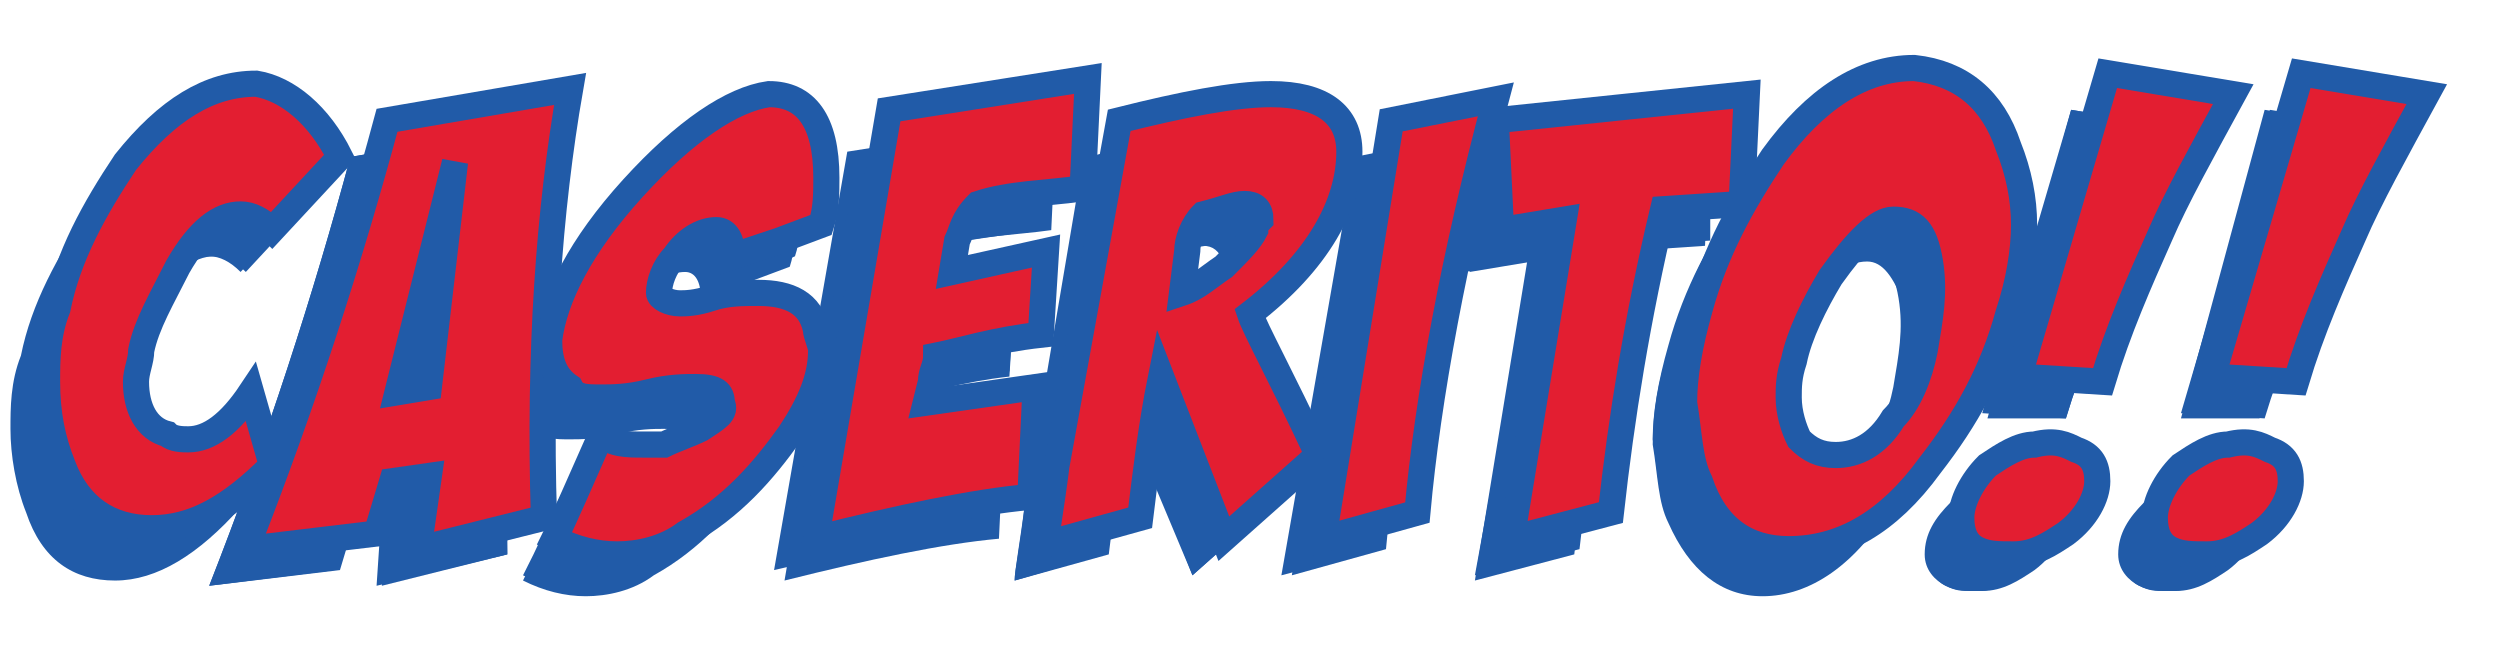
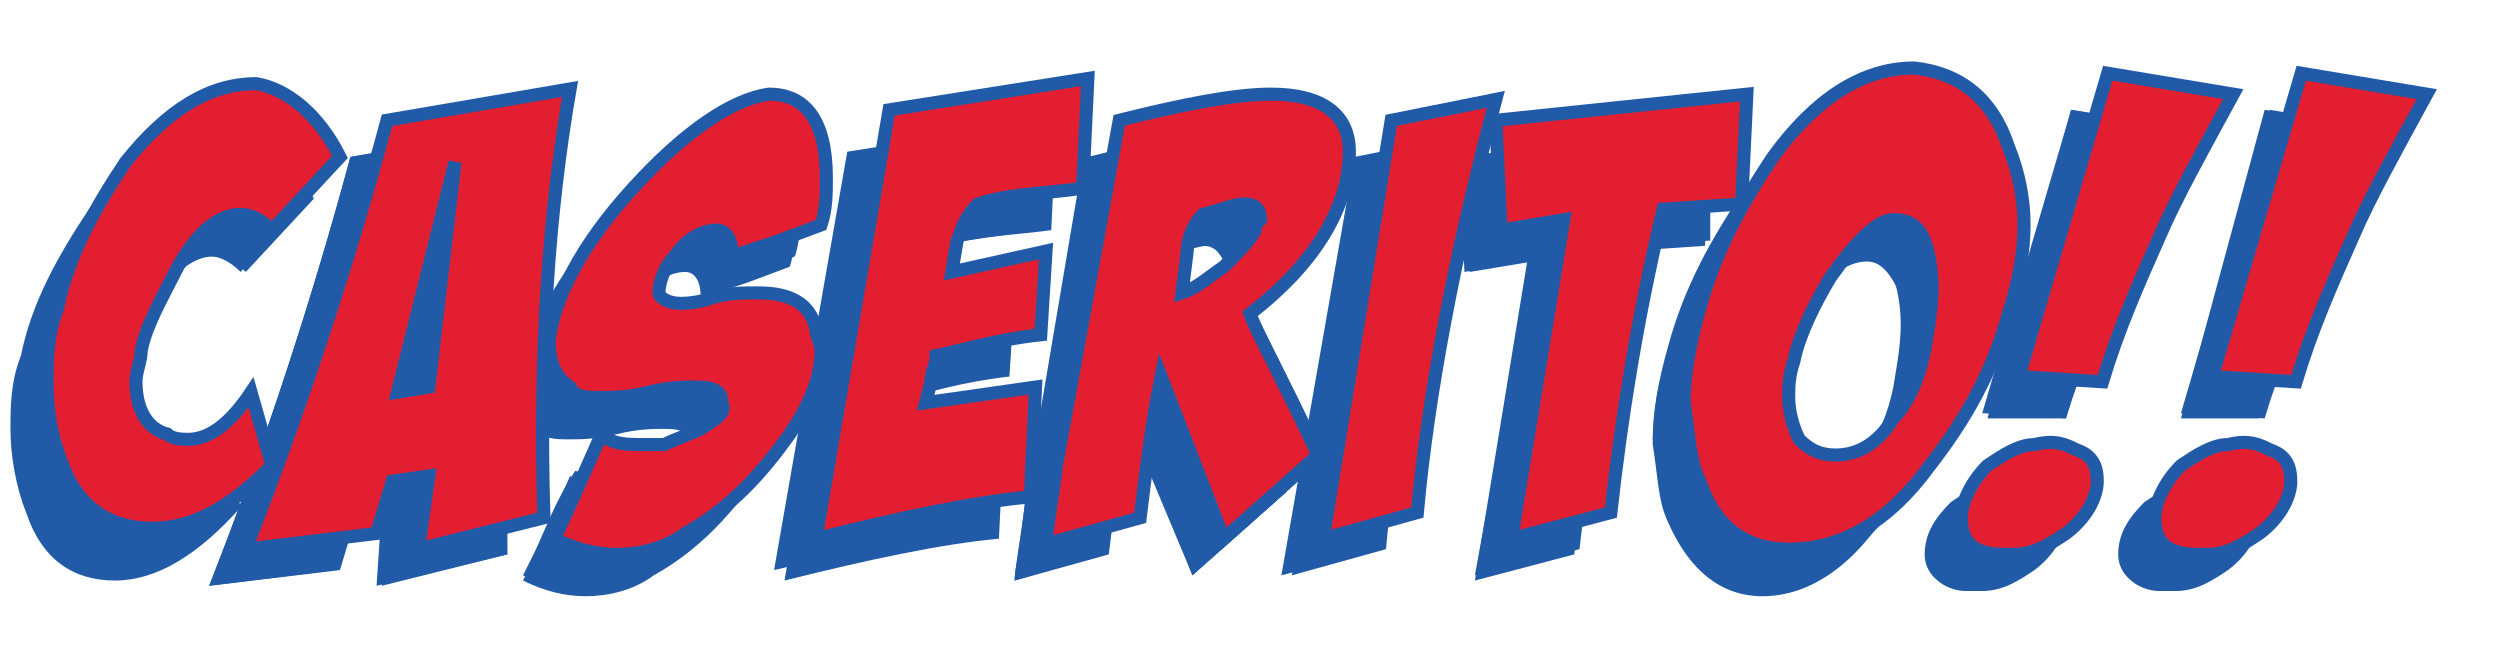
<svg xmlns="http://www.w3.org/2000/svg" viewBox="108.3 245.2 47.8 12.8">
  <path fill="#215BA8" d="M110.5,256.3c-0.8,0-1.4-0.4-1.7-1.3c-0.2-0.5-0.3-1.1-0.3-1.6c0-0.4,0-0.9,0.2-1.4c0.2-1,0.7-1.9,1.3-2.8 c0.8-1,1.6-1.5,2.5-1.5c0.8,0,1.4,0.4,1.8,1.3l-1.3,1.4c-0.2-0.2-0.4-0.3-0.6-0.3c-0.4,0-0.8,0.3-1.2,1c-0.3,0.6-0.6,1.1-0.7,1.6 c0,0.2-0.1,0.4-0.1,0.6c0,0.5,0.2,0.8,0.5,1c0.1,0.1,0.3,0.1,0.4,0.1c0.4,0,0.8-0.3,1.2-0.9l0.4,1.4 C112.1,255.8,111.3,256.3,110.5,256.3z" />
  <path fill="#215BA8" d="M114.2,249l-1.3,1.4c-0.2-0.2-0.4-0.3-0.6-0.3c-0.4,0-0.8,0.3-1.2,1c-0.3,0.6-0.6,1.1-0.7,1.6 c0,0.2-0.1,0.4-0.1,0.6c0,0.5,0.2,0.9,0.6,1c0.1,0.1,0.3,0.1,0.4,0.1c0.4,0,0.8-0.3,1.2-0.9l0.4,1.4c-0.8,0.8-1.5,1.2-2.3,1.2 c-0.8,0-1.4-0.4-1.7-1.2c-0.2-0.5-0.3-1-0.3-1.6c0-0.4,0-0.9,0.2-1.4c0.2-1,0.7-1.9,1.3-2.8c0.8-1,1.6-1.5,2.5-1.5 C113.2,247.7,113.8,248.1,114.2,249z" />
  <path fill="#215BA8" d="M112.3,256.4c1.1-2.8,2-5.6,2.7-8.2l3.5-0.6c-0.4,2.3-0.5,5-0.5,8.2l-2.5,0.6l0.1-1.5l-0.7,0.2l-0.2,1 L112.3,256.4L112.3,256.4z M115.3,253.5l0.5-0.1l0.4-3.9L115.3,253.5z" />
  <path fill="#215BA8" d="M112.3,256.4c1.1-2.8,2-5.6,2.7-8.2l3.5-0.6c-0.4,2.3-0.6,5-0.5,8.2l-2.4,0.6l0.2-1.4l-0.7,0.1l-0.3,1 L112.3,256.4z M115.9,253.4l0.5-4.3h0l-1.1,4.4L115.9,253.4z" />
  <path fill="#215BA8" d="M119.5,256.5c-0.4,0-0.8-0.1-1.2-0.3l0.2-0.4c0.2-0.4,0.4-1,0.8-1.6c0.3,0.1,0.5,0.2,0.8,0.2 c0.1,0,0.3,0,0.4,0c0.2-0.1,0.4-0.1,0.7-0.3c0.3-0.2,0.4-0.3,0.4-0.5c0-0.1,0-0.1,0-0.2c-0.1-0.1-0.2-0.1-0.4-0.1 c-0.2,0-0.5,0-0.9,0.1c-0.4,0.1-0.7,0.1-0.9,0.1c-0.3,0-0.5-0.1-0.7-0.2c-0.3-0.2-0.4-0.5-0.4-1c0.1-0.8,0.6-1.8,1.6-2.9 c1-1.1,1.9-1.7,2.6-1.8c0,0,0,0,0,0c0.7,0,1.1,0.5,1.1,1.6c0,0.3,0,0.6-0.1,0.9l-0.9,0.4l-0.9,0.3c0-0.4-0.1-0.5-0.3-0.5 c-0.3,0-0.5,0.2-0.8,0.5c-0.2,0.2-0.3,0.5-0.3,0.7c0,0.1,0.2,0.2,0.4,0.2c0.1,0,0.3,0,0.6-0.1c0.3-0.1,0.6-0.1,0.9-0.1 c0.7,0,1,0.2,1.1,0.7c0,0.2,0.1,0.3,0.1,0.4c0,0.5-0.2,1-0.6,1.6c-0.5,0.7-1.1,1.4-2,1.9C120.4,256.4,120,256.5,119.5,256.5z" />
  <path fill="#215BA8" d="M122.6,250.6l-0.9,0.3c0-0.3-0.1-0.5-0.3-0.5c-0.3,0-0.6,0.2-0.8,0.5c-0.2,0.2-0.3,0.5-0.3,0.7 c0,0.1,0.2,0.2,0.4,0.2c0.1,0,0.3,0,0.6-0.1c0.3-0.1,0.6-0.1,0.9-0.1c0.6,0,1,0.2,1.1,0.7c0,0.1,0.1,0.3,0.1,0.4 c0,0.5-0.2,1-0.6,1.6c-0.5,0.7-1.1,1.4-2,1.9c-0.4,0.3-0.9,0.4-1.3,0.4c-0.4,0-0.8-0.1-1.2-0.3c0.2-0.4,0.5-1.1,0.9-2 c0.2,0.2,0.5,0.2,0.8,0.2c0.1,0,0.3,0,0.4,0c0.2-0.1,0.5-0.2,0.7-0.3c0.3-0.2,0.5-0.3,0.4-0.5c0-0.2-0.1-0.3-0.5-0.3 c-0.2,0-0.5,0-0.9,0.1s-0.7,0.1-0.9,0.1c-0.3,0-0.5,0-0.6-0.2c-0.3-0.2-0.4-0.5-0.4-0.9c0.1-0.8,0.6-1.8,1.6-2.9 c1-1.1,1.9-1.7,2.6-1.8c0.7,0,1.1,0.5,1.1,1.6c0,0.3,0,0.6-0.1,0.9L122.6,250.6z" />
  <path fill="#215BA8" d="M124.5,248.1l3.8-0.6l-0.1,2.1c-0.8,0.1-1.4,0.2-2.1,0.3c0,0.2-0.1,0.4-0.1,0.6l-0.1,0.6l1.8-0.4l-0.1,1.6 c-0.9,0.2-1.6,0.3-2.1,0.4c0,0.1,0,0.3-0.1,0.4l-0.1,0.4l2.1-0.3l-0.1,2.1c-1.1,0.1-2.5,0.4-4.2,0.8l0,0L124.5,248.1z" />
  <path fill="#215BA8" d="M126,250.6l-0.1,0.6l1.8-0.4l-0.1,1.6c-0.9,0.1-1.5,0.3-2,0.4c0,0.2-0.1,0.3-0.1,0.5l-0.1,0.4l2.1-0.3 l-0.1,2.1c-1.1,0.1-2.5,0.4-4.1,0.8l1.4-8.2l3.8-0.6l-0.1,2.1c-0.7,0.1-1.4,0.1-2,0.3C126.1,250.2,126,250.4,126,250.6z" />
  <path fill="#215BA8" d="M127.7,256.3c0-0.2,0.1-0.6,0.2-1.5l1.1-6.5c1.2-0.4,2.2-0.6,2.9-0.6c0.6,0,1,0.1,1.3,0.4 c0.2,0.2,0.3,0.4,0.3,0.7c0,1-0.7,2.1-1.9,3.1c0.1,0.2,0.5,1.1,1.3,2.7l-1.8,1.6l-1.3-3.1c-0.1,1-0.3,1.9-0.4,2.7L127.7,256.3 L127.7,256.3z M131.3,249.9c-0.2,0-0.4,0.1-0.7,0.2c-0.1,0.2-0.1,0.5-0.2,0.8l-0.1,0.8c0.2-0.2,0.5-0.3,0.7-0.6 c0.3-0.3,0.5-0.5,0.6-0.7c0-0.1,0-0.1,0.1-0.2C131.6,250,131.5,249.9,131.3,249.9z" />
  <path fill="#215BA8" d="M129.1,248.2c1.2-0.3,2.2-0.5,2.9-0.5c1,0,1.5,0.4,1.5,1.1c0,1-0.6,2.1-1.9,3.1c0.1,0.3,0.6,1.2,1.3,2.7 l-1.8,1.6l-1.2-3.1c-0.2,1-0.3,1.9-0.4,2.7l-1.8,0.5c0-0.2,0.1-0.7,0.2-1.5L129.1,248.2z M130.3,250.8l-0.1,0.8 c0.3-0.1,0.5-0.3,0.8-0.5c0.3-0.3,0.5-0.5,0.6-0.7c0-0.1,0-0.1,0.1-0.2c0-0.2-0.1-0.3-0.3-0.3c-0.2,0-0.4,0.1-0.8,0.2 C130.5,250.3,130.4,250.5,130.3,250.8z" />
  <path fill="#215BA8" d="M134.2,248.2l2-0.4c-0.7,3.1-1.3,5.7-1.5,7.9l-1.9,0.5L134.2,248.2z" />
  <path fill="#215BA8" d="M134.3,248.2l2-0.4c-0.8,3-1.3,5.7-1.5,7.9l-1.8,0.5L134.3,248.2z" />
  <path fill="#215BA8" d="M137.6,250.2l-0.6,0.1l-0.6,0.1l-0.2-2.2l4.8-0.6l0,2.2l-1.5,0.1c-0.5,2.1-0.8,4-1,5.8l-2,0.5L137.6,250.2z" />
  <path fill="#215BA8" d="M141,247.8l-0.1,2.1l-1.5,0.1c-0.5,2.1-0.8,4-1,5.8l-1.9,0.5l1-6.1l-0.6,0.1l-0.6,0.1l-0.1-2.1L141,247.8z" />
  <path fill="#215BA8" d="M142,256.6c-0.8,0-1.4-0.5-1.8-1.4c-0.2-0.4-0.2-0.9-0.3-1.5c0-0.6,0.1-1.2,0.3-1.8c0.3-1.1,0.7-2,1.4-2.9 c0.8-1.1,1.8-1.7,2.7-1.7c0.8,0,1.4,0.4,1.7,1.4c0.2,0.5,0.3,1,0.3,1.5c0,0.5-0.1,1.1-0.3,1.7c-0.3,1.1-0.8,2-1.5,2.9 C143.8,256,142.9,256.6,142,256.6z M144,250.2c-0.4,0-0.8,0.3-1.2,1c-0.4,0.6-0.6,1.1-0.7,1.6c-0.1,0.3-0.1,0.5-0.1,0.7 c0,0.3,0.1,0.6,0.2,0.8c0.2,0.2,0.4,0.3,0.7,0.3c0.4,0,0.8-0.2,1.1-0.7c0.3-0.4,0.5-0.8,0.6-1.2c0.1-0.6,0.2-1.1,0.1-1.7 C144.5,250.5,144.3,250.2,144,250.2z" />
  <path fill="#215BA8" d="M146.1,248.7c0.2,0.5,0.3,1,0.3,1.5c0,0.5-0.1,1.1-0.3,1.7c-0.3,1.1-0.8,2-1.5,2.9c-0.8,1.1-1.7,1.6-2.7,1.6 c-0.8,0-1.4-0.4-1.7-1.3c-0.2-0.4-0.2-0.9-0.3-1.5c0-0.5,0.1-1.1,0.3-1.8c0.3-1.1,0.8-2,1.4-2.9c0.8-1.1,1.7-1.7,2.7-1.7 C145.2,247.4,145.7,247.8,146.1,248.7z M142.7,251.2c-0.3,0.5-0.6,1.1-0.7,1.6c-0.1,0.3-0.1,0.5-0.1,0.7c0,0.3,0.1,0.6,0.2,0.8 c0.2,0.2,0.4,0.3,0.7,0.3c0.4,0,0.8-0.2,1.1-0.7c0.3-0.3,0.5-0.8,0.6-1.3c0.1-0.6,0.2-1.1,0.1-1.7c-0.1-0.6-0.3-0.8-0.7-0.8 C143.5,250.2,143.1,250.5,142.7,251.2z" />
  <path fill="#215BA8" d="M146,256.5c-0.2,0-0.3,0-0.5-0.1c-0.2-0.1-0.4-0.3-0.4-0.6c0-0.4,0.2-0.7,0.5-1c0.3-0.2,0.6-0.4,1-0.4 c0.1,0,0.1,0,0.2,0c0.2,0,0.4,0,0.5,0.1c0.3,0.1,0.4,0.3,0.4,0.6c0,0.4-0.2,0.7-0.6,1c-0.3,0.2-0.6,0.4-1,0.4 C146.1,256.5,146.1,256.5,146,256.5z M146.3,253.2l1.6-5.9l2.4,0.4c-0.7,1.3-1.1,2.2-1.4,2.7c-0.4,0.9-0.8,1.8-1.1,2.8l0,0 L146.3,253.2z" />
  <path fill="#215BA8" d="M147.4,254.5c0.3,0.1,0.4,0.3,0.4,0.6c0,0.3-0.2,0.7-0.6,1c-0.3,0.2-0.6,0.4-1,0.4c-0.3,0-0.5,0-0.7-0.1 c-0.2-0.1-0.3-0.3-0.3-0.6c0-0.3,0.2-0.7,0.5-1c0.3-0.2,0.6-0.4,0.9-0.4C146.9,254.4,147.2,254.4,147.4,254.5z M147.9,247.3 l2.4,0.4c-0.6,1.1-1.1,2-1.4,2.7c-0.4,0.9-0.8,1.8-1.1,2.8l-1.6-0.1L147.9,247.3z" />
  <path fill="#215BA8" d="M149.7,256.5c-0.2,0-0.3,0-0.5-0.1c-0.2-0.1-0.4-0.3-0.4-0.6c0-0.4,0.2-0.7,0.5-1c0.3-0.2,0.6-0.4,1-0.4 c0.1,0,0.1,0,0.2,0c0.2,0,0.4,0,0.5,0.1c0.3,0.1,0.4,0.3,0.4,0.6c0,0.4-0.2,0.7-0.6,1c-0.3,0.2-0.6,0.4-1,0.4 C149.9,256.5,149.8,256.5,149.7,256.5z M150,253.2l1.6-5.9l2.4,0.4c-0.7,1.3-1.1,2.2-1.4,2.7c-0.4,0.9-0.8,1.9-1.1,2.8l0,0 L150,253.2z" />
  <path fill="#215BA8" d="M151.1,254.5c0.3,0.1,0.4,0.3,0.4,0.6c0,0.3-0.2,0.7-0.6,1c-0.3,0.2-0.6,0.4-1,0.4c-0.3,0-0.5,0-0.7-0.1 c-0.2-0.1-0.3-0.3-0.3-0.6c0-0.3,0.2-0.7,0.5-1c0.3-0.2,0.6-0.4,0.9-0.4C150.6,254.4,150.9,254.4,151.1,254.5z M151.7,247.3 l2.4,0.4c-0.6,1.1-1.1,2-1.4,2.7c-0.4,0.9-0.8,1.8-1.1,2.8l-1.6-0.1L151.7,247.3z" />
-   <path fill="#E31E31" stroke="#215BA8" stroke-width="0.5" stroke-miterlimit="10" d="M114.8,248.2l-1.3,1.4c-0.2-0.2-0.4-0.3-0.6-0.3c-0.4,0-0.8,0.3-1.2,1c-0.3,0.6-0.6,1.1-0.7,1.6 c0,0.2-0.1,0.4-0.1,0.6c0,0.5,0.2,0.9,0.6,1c0.1,0.1,0.3,0.1,0.4,0.1c0.4,0,0.8-0.3,1.2-0.9l0.4,1.4c-0.8,0.8-1.5,1.2-2.3,1.2 c-0.8,0-1.4-0.4-1.7-1.2c-0.2-0.5-0.3-1-0.3-1.6c0-0.4,0-0.9,0.2-1.4c0.2-1,0.7-1.9,1.3-2.8c0.8-1,1.6-1.5,2.5-1.5 C113.8,246.9,114.4,247.4,114.8,248.2z" />
-   <path fill="#E31E31" stroke="#215BA8" stroke-width="0.5" stroke-miterlimit="10" d="M113,255.7c1.1-2.8,2-5.6,2.7-8.2l3.5-0.6c-0.4,2.3-0.6,5-0.5,8.2l-2.4,0.6l0.2-1.4l-0.7,0.1l-0.3,1L113,255.7 z M116.5,252.6l0.5-4.3h0l-1.1,4.4L116.5,252.6z" />
-   <path fill="#E31E31" stroke="#215BA8" stroke-width="0.5" stroke-miterlimit="10" d="M123.2,249.8l-0.9,0.3c0-0.3-0.1-0.5-0.3-0.5c-0.3,0-0.6,0.2-0.8,0.5c-0.2,0.2-0.3,0.5-0.3,0.7 c0,0.1,0.2,0.2,0.4,0.2c0.1,0,0.3,0,0.6-0.1c0.3-0.1,0.6-0.1,0.9-0.1c0.6,0,1,0.2,1.1,0.7c0,0.1,0.1,0.3,0.1,0.4 c0,0.5-0.2,1-0.6,1.6c-0.5,0.7-1.1,1.4-2,1.9c-0.4,0.3-0.9,0.4-1.3,0.4c-0.4,0-0.8-0.1-1.2-0.3c0.2-0.4,0.5-1.1,0.9-2 c0.2,0.2,0.5,0.2,0.8,0.2c0.1,0,0.3,0,0.4,0c0.2-0.1,0.5-0.2,0.7-0.3c0.3-0.2,0.5-0.3,0.4-0.5c0-0.2-0.1-0.3-0.5-0.3 c-0.2,0-0.5,0-0.9,0.1s-0.7,0.1-0.9,0.1c-0.3,0-0.5,0-0.6-0.2c-0.3-0.2-0.4-0.5-0.4-0.9c0.1-0.8,0.6-1.8,1.6-2.9 c1-1.1,1.9-1.7,2.6-1.8c0.7,0,1.1,0.5,1.1,1.6c0,0.3,0,0.6-0.1,0.9L123.2,249.8z" />
-   <path fill="#E31E31" stroke="#215BA8" stroke-width="0.5" stroke-miterlimit="10" d="M126.6,249.8l-0.1,0.6l1.8-0.4l-0.1,1.6c-0.9,0.1-1.5,0.3-2,0.4c0,0.2-0.1,0.3-0.1,0.5l-0.1,0.4l2.1-0.3 l-0.1,2.1c-1.1,0.1-2.5,0.4-4.1,0.8l1.4-8.2l3.8-0.6l-0.1,2.1c-0.7,0.1-1.4,0.1-2,0.3C126.7,249.4,126.7,249.6,126.6,249.8z" />
-   <path fill="#E31E31" stroke="#215BA8" stroke-width="0.5" stroke-miterlimit="10" d="M129.7,247.5c1.2-0.3,2.2-0.5,2.9-0.5c1,0,1.5,0.4,1.5,1.1c0,1-0.6,2.1-1.9,3.1c0.1,0.3,0.6,1.2,1.3,2.7 l-1.8,1.6l-1.2-3.1c-0.2,1-0.3,1.9-0.4,2.7l-1.8,0.5c0-0.2,0.1-0.7,0.2-1.5L129.7,247.5z M131,250l-0.1,0.8 c0.3-0.1,0.5-0.3,0.8-0.5c0.3-0.3,0.5-0.5,0.6-0.7c0-0.1,0-0.1,0.1-0.2c0-0.2-0.1-0.3-0.3-0.3c-0.2,0-0.4,0.1-0.8,0.2 C131.1,249.5,131,249.8,131,250z" />
-   <path fill="#E31E31" stroke="#215BA8" stroke-width="0.5" stroke-miterlimit="10" d="M134.9,247.5l2-0.4c-0.8,3-1.3,5.7-1.5,7.9l-1.8,0.5L134.9,247.5z" />
-   <path fill="#E31E31" stroke="#215BA8" stroke-width="0.5" stroke-miterlimit="10" d="M141.7,247l-0.1,2.1l-1.5,0.1c-0.5,2.1-0.8,4-1,5.8l-1.9,0.5l1-6.1l-0.6,0.1l-0.6,0.1l-0.1-2.1L141.7,247z" />
-   <path fill="#E31E31" stroke="#215BA8" stroke-width="0.5" stroke-miterlimit="10" d="M146.7,248c0.2,0.5,0.3,1,0.3,1.5c0,0.5-0.1,1.1-0.3,1.7c-0.3,1.1-0.8,2-1.5,2.9c-0.8,1.1-1.7,1.6-2.7,1.6 c-0.8,0-1.4-0.4-1.7-1.3c-0.2-0.4-0.2-0.9-0.3-1.5c0-0.5,0.1-1.1,0.3-1.8c0.3-1.1,0.8-2,1.4-2.9c0.8-1.1,1.7-1.7,2.7-1.7 C145.8,246.6,146.4,247.1,146.7,248z M143.3,250.5c-0.3,0.5-0.6,1.1-0.7,1.6c-0.1,0.3-0.1,0.5-0.1,0.7c0,0.3,0.1,0.6,0.2,0.8 c0.2,0.2,0.4,0.3,0.7,0.3c0.4,0,0.8-0.2,1.1-0.7c0.3-0.3,0.5-0.8,0.6-1.3c0.1-0.6,0.2-1.1,0.1-1.7c-0.1-0.6-0.3-0.8-0.7-0.8 C144.2,249.4,143.8,249.8,143.3,250.5z" />
-   <path fill="#E31E31" stroke="#215BA8" stroke-width="0.5" stroke-miterlimit="10" d="M148,253.8c0.3,0.1,0.4,0.3,0.4,0.6c0,0.3-0.2,0.7-0.6,1c-0.3,0.2-0.6,0.4-1,0.4c-0.3,0-0.5,0-0.7-0.1 c-0.2-0.1-0.3-0.3-0.3-0.6c0-0.3,0.2-0.7,0.5-1c0.3-0.2,0.6-0.4,0.9-0.4C147.6,253.6,147.8,253.7,148,253.8z M148.6,246.6l2.4,0.4 c-0.6,1.1-1.1,2-1.4,2.7c-0.4,0.9-0.8,1.8-1.1,2.8l-1.6-0.1L148.6,246.6z" />
-   <path fill="#E31E31" stroke="#215BA8" stroke-width="0.5" stroke-miterlimit="10" d="M151.7,253.8c0.3,0.1,0.4,0.3,0.4,0.6c0,0.3-0.2,0.7-0.6,1c-0.3,0.2-0.6,0.4-1,0.4c-0.3,0-0.5,0-0.7-0.1 c-0.2-0.1-0.3-0.3-0.3-0.6c0-0.3,0.2-0.7,0.5-1c0.3-0.2,0.6-0.4,0.9-0.4C151.3,253.6,151.5,253.7,151.7,253.8z M152.3,246.6 l2.4,0.4c-0.6,1.1-1.1,2-1.4,2.7c-0.4,0.9-0.8,1.8-1.1,2.8l-1.6-0.1L152.3,246.6z" />
+   <path fill="#E31E31" stroke="#215BA8" stroke-width="0.25" stroke-miterlimit="10" d="M114.8,248.2l-1.3,1.4c-0.2-0.2-0.4-0.3-0.6-0.3c-0.4,0-0.8,0.3-1.2,1c-0.3,0.6-0.6,1.1-0.7,1.6 c0,0.2-0.1,0.4-0.1,0.6c0,0.5,0.2,0.9,0.6,1c0.1,0.1,0.3,0.1,0.4,0.1c0.4,0,0.8-0.3,1.2-0.9l0.4,1.4c-0.8,0.8-1.5,1.2-2.3,1.2 c-0.8,0-1.4-0.4-1.7-1.2c-0.2-0.5-0.3-1-0.3-1.6c0-0.4,0-0.9,0.2-1.4c0.2-1,0.7-1.9,1.3-2.8c0.8-1,1.6-1.5,2.5-1.5 C113.8,246.9,114.4,247.4,114.8,248.2z" />
+   <path fill="#E31E31" stroke="#215BA8" stroke-width="0.25" stroke-miterlimit="10" d="M113,255.7c1.1-2.8,2-5.6,2.7-8.2l3.5-0.6c-0.4,2.3-0.6,5-0.5,8.2l-2.4,0.6l0.2-1.4l-0.7,0.1l-0.3,1L113,255.7 z M116.5,252.6l0.5-4.3h0l-1.1,4.4L116.5,252.6z" />
+   <path fill="#E31E31" stroke="#215BA8" stroke-width="0.25" stroke-miterlimit="10" d="M123.2,249.8l-0.9,0.3c0-0.3-0.1-0.5-0.3-0.5c-0.3,0-0.6,0.2-0.8,0.5c-0.2,0.2-0.3,0.5-0.3,0.7 c0,0.1,0.2,0.2,0.4,0.2c0.1,0,0.3,0,0.6-0.1c0.3-0.1,0.6-0.1,0.9-0.1c0.6,0,1,0.2,1.1,0.7c0,0.1,0.1,0.3,0.1,0.4 c0,0.5-0.2,1-0.6,1.6c-0.5,0.7-1.1,1.4-2,1.9c-0.4,0.3-0.9,0.4-1.3,0.4c-0.4,0-0.8-0.1-1.2-0.3c0.2-0.4,0.5-1.1,0.9-2 c0.2,0.2,0.5,0.2,0.8,0.2c0.1,0,0.3,0,0.4,0c0.2-0.1,0.5-0.2,0.7-0.3c0.3-0.2,0.5-0.3,0.4-0.5c0-0.2-0.1-0.3-0.5-0.3 c-0.2,0-0.5,0-0.9,0.1s-0.7,0.1-0.9,0.1c-0.3,0-0.5,0-0.6-0.2c-0.3-0.2-0.4-0.5-0.4-0.9c0.1-0.8,0.6-1.8,1.6-2.9 c1-1.1,1.9-1.7,2.6-1.8c0.7,0,1.1,0.5,1.1,1.6c0,0.3,0,0.6-0.1,0.9L123.2,249.8z" />
+   <path fill="#E31E31" stroke="#215BA8" stroke-width="0.25" stroke-miterlimit="10" d="M126.6,249.8l-0.1,0.6l1.8-0.4l-0.1,1.6c-0.9,0.1-1.5,0.3-2,0.4c0,0.2-0.1,0.3-0.1,0.5l-0.1,0.4l2.1-0.3 l-0.1,2.1c-1.1,0.1-2.5,0.4-4.1,0.8l1.4-8.2l3.8-0.6l-0.1,2.1c-0.7,0.1-1.4,0.1-2,0.3C126.7,249.4,126.7,249.6,126.6,249.8z" />
+   <path fill="#E31E31" stroke="#215BA8" stroke-width="0.25" stroke-miterlimit="10" d="M129.7,247.5c1.2-0.3,2.2-0.5,2.9-0.5c1,0,1.5,0.4,1.5,1.1c0,1-0.6,2.1-1.9,3.1c0.1,0.3,0.6,1.2,1.3,2.7 l-1.8,1.6l-1.2-3.1c-0.2,1-0.3,1.9-0.4,2.7l-1.8,0.5c0-0.2,0.1-0.7,0.2-1.5L129.7,247.5z M131,250l-0.1,0.8 c0.3-0.1,0.5-0.3,0.8-0.5c0.3-0.3,0.5-0.5,0.6-0.7c0-0.1,0-0.1,0.1-0.2c0-0.2-0.1-0.3-0.3-0.3c-0.2,0-0.4,0.1-0.8,0.2 C131.1,249.5,131,249.8,131,250z" />
+   <path fill="#E31E31" stroke="#215BA8" stroke-width="0.25" stroke-miterlimit="10" d="M134.9,247.5l2-0.4c-0.8,3-1.3,5.7-1.5,7.9l-1.8,0.5L134.9,247.5z" />
+   <path fill="#E31E31" stroke="#215BA8" stroke-width="0.25" stroke-miterlimit="10" d="M141.7,247l-0.1,2.1l-1.5,0.1c-0.5,2.1-0.8,4-1,5.8l-1.9,0.5l1-6.1l-0.6,0.1l-0.6,0.1l-0.1-2.1L141.7,247z" />
+   <path fill="#E31E31" stroke="#215BA8" stroke-width="0.25" stroke-miterlimit="10" d="M146.7,248c0.2,0.5,0.3,1,0.3,1.5c0,0.5-0.1,1.1-0.3,1.7c-0.3,1.1-0.8,2-1.5,2.9c-0.8,1.1-1.7,1.6-2.7,1.6 c-0.8,0-1.4-0.4-1.7-1.3c-0.2-0.4-0.2-0.9-0.3-1.5c0-0.5,0.1-1.1,0.3-1.8c0.3-1.1,0.8-2,1.4-2.9c0.8-1.1,1.7-1.7,2.7-1.7 C145.8,246.6,146.4,247.1,146.7,248z M143.3,250.5c-0.3,0.5-0.6,1.1-0.7,1.6c-0.1,0.3-0.1,0.5-0.1,0.7c0,0.3,0.1,0.6,0.2,0.8 c0.2,0.2,0.4,0.3,0.7,0.3c0.4,0,0.8-0.2,1.1-0.7c0.3-0.3,0.5-0.8,0.6-1.3c0.1-0.6,0.2-1.1,0.1-1.7c-0.1-0.6-0.3-0.8-0.7-0.8 C144.2,249.4,143.8,249.8,143.3,250.5z" />
+   <path fill="#E31E31" stroke="#215BA8" stroke-width="0.25" stroke-miterlimit="10" d="M148,253.8c0.3,0.1,0.4,0.3,0.4,0.6c0,0.3-0.2,0.7-0.6,1c-0.3,0.2-0.6,0.4-1,0.4c-0.3,0-0.5,0-0.7-0.1 c-0.2-0.1-0.3-0.3-0.3-0.6c0-0.3,0.2-0.7,0.5-1c0.3-0.2,0.6-0.4,0.9-0.4C147.6,253.6,147.8,253.7,148,253.8z M148.6,246.6l2.4,0.4 c-0.6,1.1-1.1,2-1.4,2.7c-0.4,0.9-0.8,1.8-1.1,2.8l-1.6-0.1L148.6,246.6z" />
+   <path fill="#E31E31" stroke="#215BA8" stroke-width="0.25" stroke-miterlimit="10" d="M151.7,253.8c0.3,0.1,0.4,0.3,0.4,0.6c0,0.3-0.2,0.7-0.6,1c-0.3,0.2-0.6,0.4-1,0.4c-0.3,0-0.5,0-0.7-0.1 c-0.2-0.1-0.3-0.3-0.3-0.6c0-0.3,0.2-0.7,0.5-1c0.3-0.2,0.6-0.4,0.9-0.4C151.3,253.6,151.5,253.7,151.7,253.8z M152.3,246.6 l2.4,0.4c-0.6,1.1-1.1,2-1.4,2.7c-0.4,0.9-0.8,1.8-1.1,2.8l-1.6-0.1L152.3,246.6z" />
</svg>
